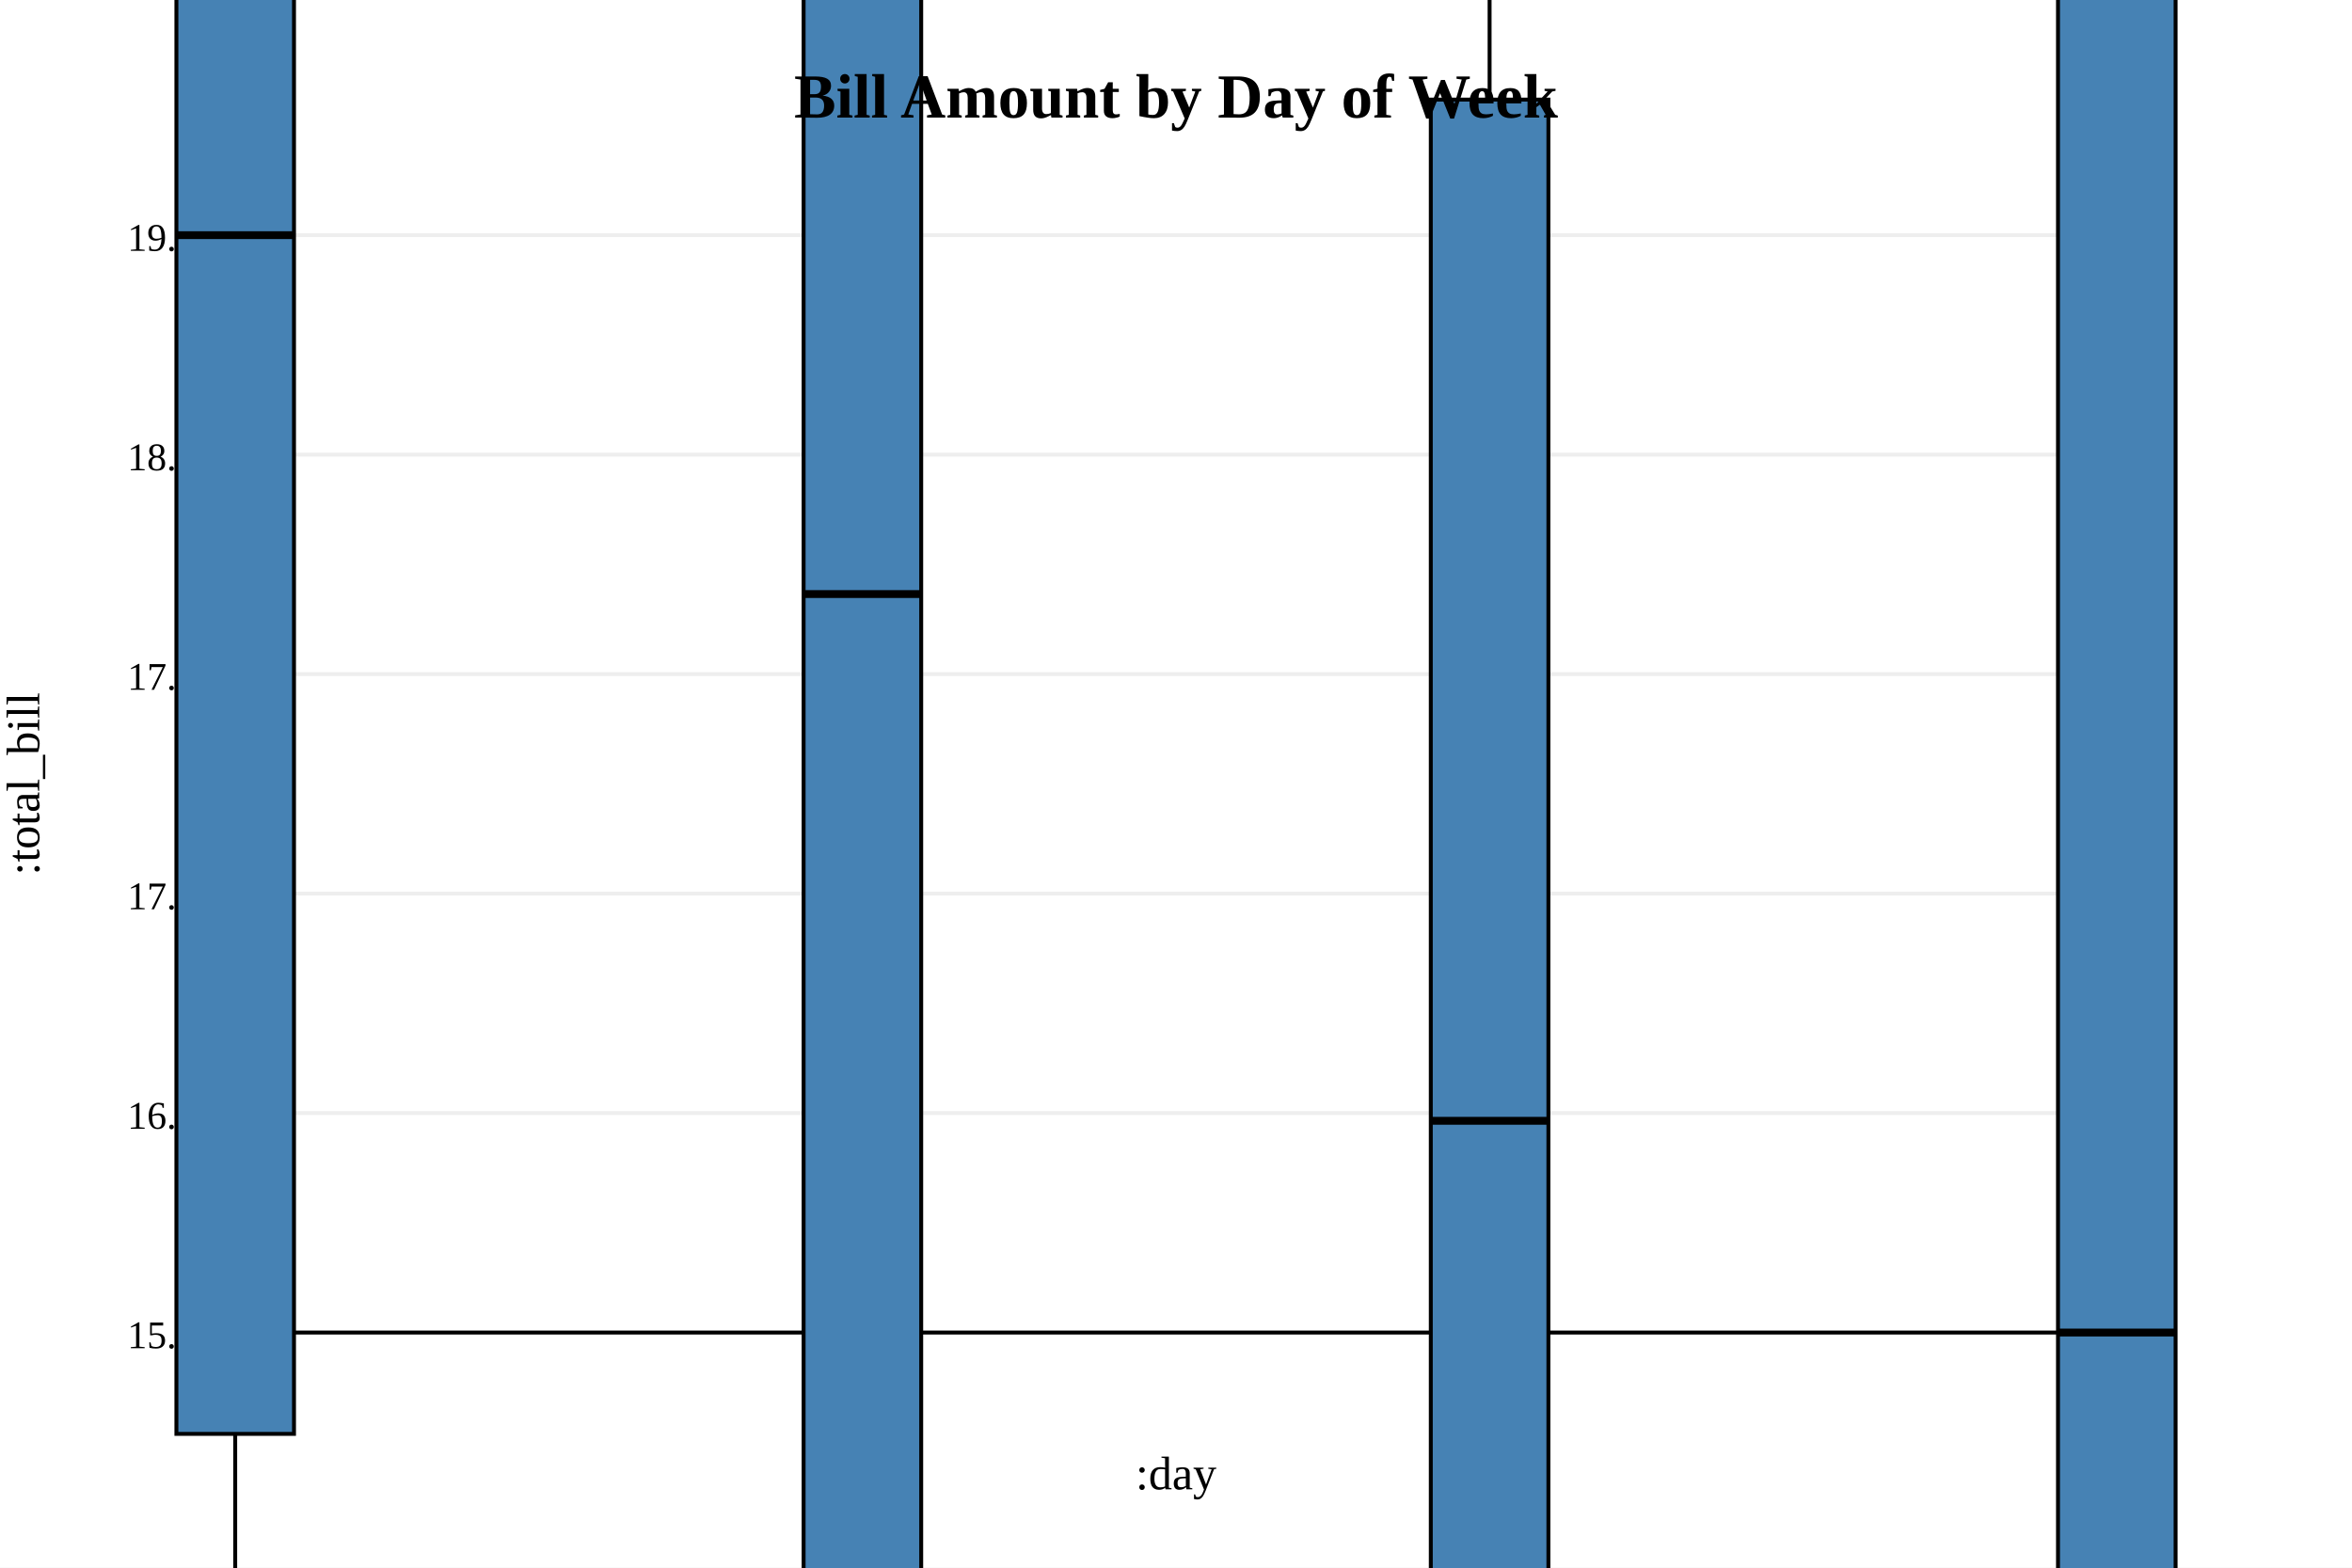
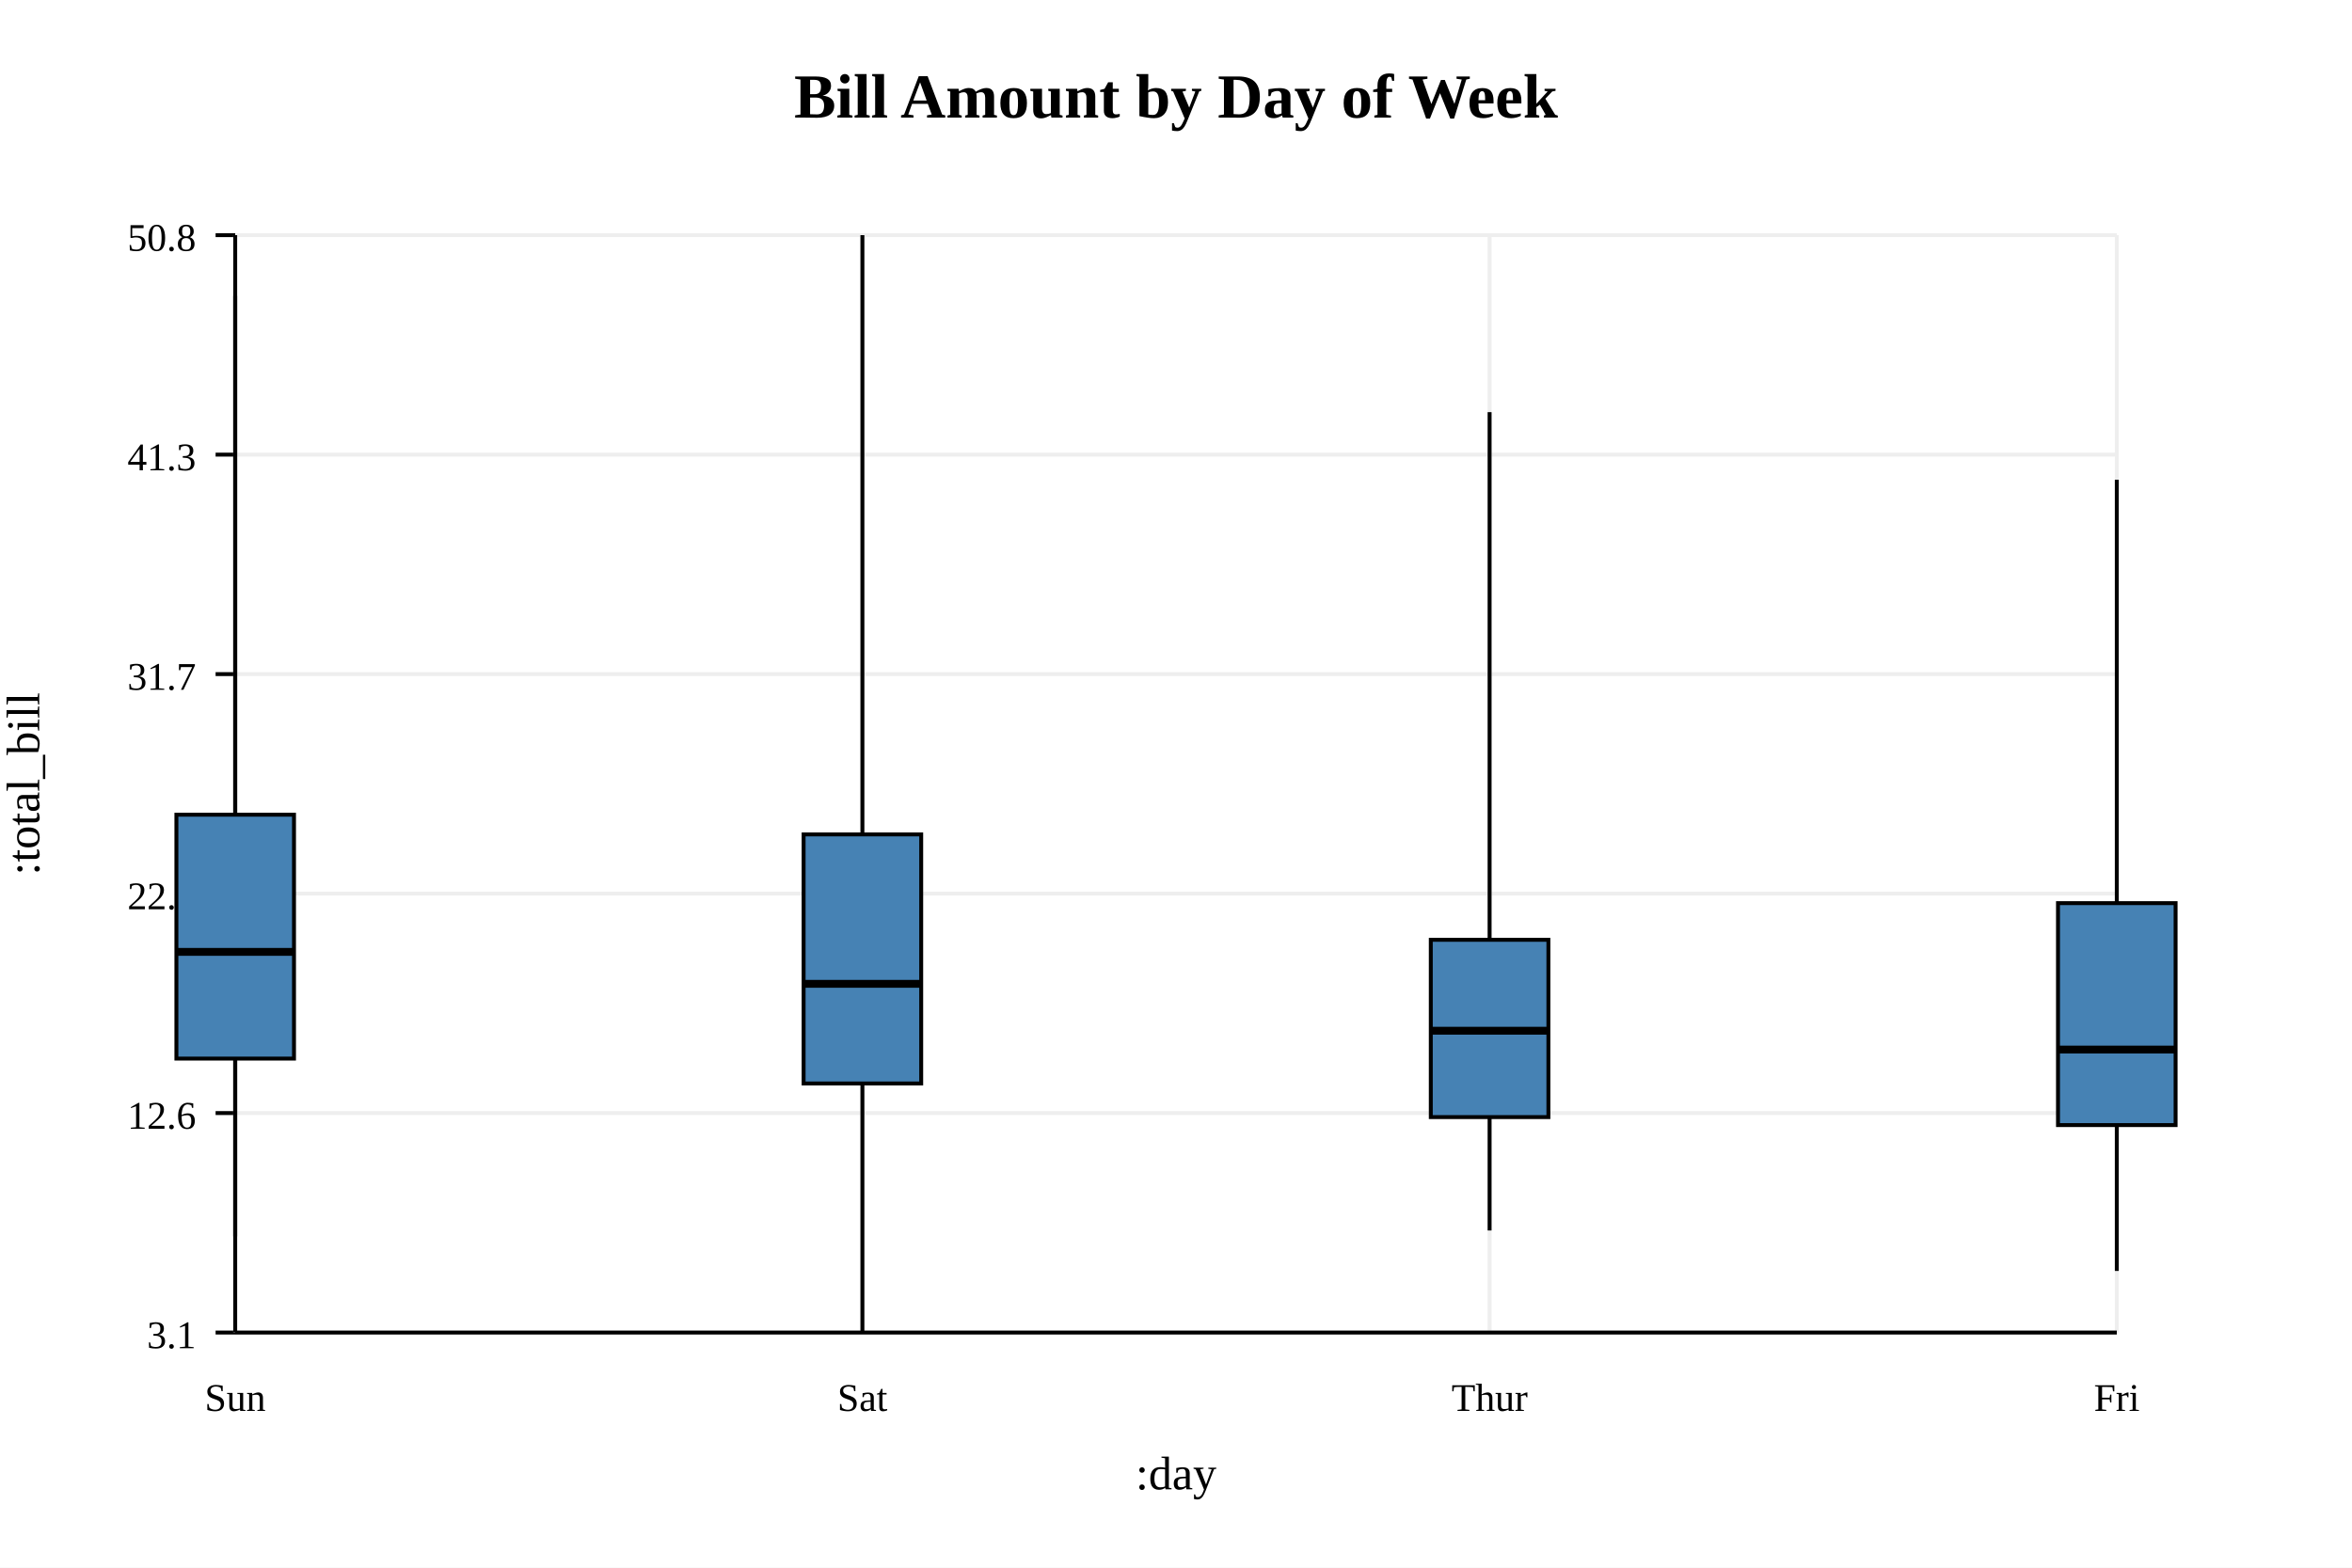
<svg xmlns="http://www.w3.org/2000/svg" width="600" height="400" version="1.1">
  <rect width="600" height="400" x="0" y="0" fill="#ffffff" />
  <line x1="60" x2="540" y1="340.0" y2="340.0" stroke-dasharray="none" stroke="#eeeeee" stroke-width="1" />
  <line x1="55" x2="60" y1="340.0" y2="340.0" stroke="#000000" stroke-width="1" />
-   <text fill="#000000" font-size="10px" text-anchor="end" y="344.0" x="50"> 15.4</text>
+   <text fill="#000000" font-size="10px" text-anchor="end" y="344.0" x="50"> 3.1</text>
  <line x1="60" x2="540" y1="284.0" y2="284.0" stroke-dasharray="none" stroke="#eeeeee" stroke-width="1" />
  <line x1="55" x2="60" y1="284.0" y2="284.0" stroke="#000000" stroke-width="1" />
-   <text fill="#000000" font-size="10px" text-anchor="end" y="288.0" x="50"> 16.2</text>
+   <text fill="#000000" font-size="10px" text-anchor="end" y="288.0" x="50"> 12.6</text>
  <line x1="60" x2="540" y1="228.0" y2="228.0" stroke-dasharray="none" stroke="#eeeeee" stroke-width="1" />
  <line x1="55" x2="60" y1="228.0" y2="228.0" stroke="#000000" stroke-width="1" />
-   <text fill="#000000" font-size="10px" text-anchor="end" y="232.0" x="50"> 17.1</text>
+   <text fill="#000000" font-size="10px" text-anchor="end" y="232.0" x="50"> 22.2</text>
  <line x1="60" x2="540" y1="172.0" y2="172.0" stroke-dasharray="none" stroke="#eeeeee" stroke-width="1" />
  <line x1="55" x2="60" y1="172.0" y2="172.0" stroke="#000000" stroke-width="1" />
-   <text fill="#000000" font-size="10px" text-anchor="end" y="176.0" x="50"> 17.9</text>
+   <text fill="#000000" font-size="10px" text-anchor="end" y="176.0" x="50"> 31.7</text>
  <line x1="60" x2="540" y1="116.0" y2="116.0" stroke-dasharray="none" stroke="#eeeeee" stroke-width="1" />
  <line x1="55" x2="60" y1="116.0" y2="116.0" stroke="#000000" stroke-width="1" />
-   <text fill="#000000" font-size="10px" text-anchor="end" y="120.0" x="50"> 18.8</text>
+   <text fill="#000000" font-size="10px" text-anchor="end" y="120.0" x="50"> 41.3</text>
  <line x1="60" x2="540" y1="60.0" y2="60.0" stroke-dasharray="none" stroke="#eeeeee" stroke-width="1" />
  <line x1="55" x2="60" y1="60.0" y2="60.0" stroke="#000000" stroke-width="1" />
-   <text fill="#000000" font-size="10px" text-anchor="end" y="64.0" x="50"> 19.6</text>
+   <text fill="#000000" font-size="10px" text-anchor="end" y="64.0" x="50"> 50.8</text>
  <line x1="60.0" x2="60.0" y1="60" y2="340" stroke-dasharray="none" stroke="#eeeeee" stroke-width="1" />
  <text fill="#000000" font-size="10px" text-anchor="middle" y="360" x="60.0"> Sun</text>
  <line x1="220.0" x2="220.0" y1="60" y2="340" stroke-dasharray="none" stroke="#eeeeee" stroke-width="1" />
  <text fill="#000000" font-size="10px" text-anchor="middle" y="360" x="220.0"> Sat</text>
  <line x1="380.0" x2="380.0" y1="60" y2="340" stroke-dasharray="none" stroke="#eeeeee" stroke-width="1" />
  <text fill="#000000" font-size="10px" text-anchor="middle" y="360" x="380.0"> Thur</text>
  <line x1="540.0" x2="540.0" y1="60" y2="340" stroke-dasharray="none" stroke="#eeeeee" stroke-width="1" />
  <text fill="#000000" font-size="10px" text-anchor="middle" y="360" x="540.0"> Fri</text>
  <line x1="60" x2="60" y1="60" y2="340" stroke="#000000" stroke-width="1" />
  <line x1="60" x2="540" y1="340" y2="340" stroke="#000000" stroke-width="1" />
  <text fill="#000000" font-size="12px" text-anchor="middle" y="380" x="300"> :day</text>
  <text transform="rotate(-90 10 200)" fill="#000000" font-size="12px" text-anchor="middle" y="200" x="10"> :total_bill</text>
-   <line x1="60.0" x2="60.0" y1="875.624" y2="-1820.282" stroke="black" />
-   <rect width="30" height="699.012" x="45.0" y="-333.153" stroke="black" fill="steelblue" />
-   <line x1="45.0" x2="75.0" y1="60.0" y2="60.0" stroke="black" stroke-width="2" />
-   <line x1="220.0" x2="220.0" y1="1151.012" y2="-1994.212" stroke="black" />
-   <rect width="30" height="713.835" x="205.0" y="-276.659" stroke="black" fill="steelblue" />
-   <line x1="205.0" x2="235.0" y1="151.576" y2="151.576" stroke="black" stroke-width="2" />
-   <line x1="380.0" x2="380.0" y1="858.494" y2="-1486.918" stroke="black" />
-   <rect width="30" height="508.118" x="365.0" y="25.412" stroke="black" fill="steelblue" />
-   <line x1="365.0" x2="395.0" y1="285.976" y2="285.976" stroke="black" stroke-width="2" />
-   <line x1="540.0" x2="540.0" y1="974.447" y2="-1293.224" stroke="black" />
-   <rect width="30" height="636.094" x="525.0" y="-79.671" stroke="black" fill="steelblue" />
-   <line x1="525.0" x2="555.0" y1="340.0" y2="340.0" stroke="black" stroke-width="2" />
+   <line x1="60.0" x2="60.0" y1="315.484" y2="75.484" stroke="black" />
+   <rect width="30" height="62.229" x="45.0" y="207.874" stroke="black" fill="steelblue" />
+   <line x1="45.0" x2="75.0" y1="242.874" y2="242.874" stroke="black" stroke-width="2" />
+   <line x1="220.0" x2="220.0" y1="340.0" y2="60.0" stroke="black" />
+   <rect width="30" height="63.548" x="205.0" y="212.903" stroke="black" fill="steelblue" />
+   <line x1="205.0" x2="235.0" y1="251.026" y2="251.026" stroke="black" stroke-width="2" />
+   <line x1="380.0" x2="380.0" y1="313.959" y2="105.161" stroke="black" />
+   <rect width="30" height="45.235" x="365.0" y="239.795" stroke="black" fill="steelblue" />
+   <line x1="365.0" x2="395.0" y1="262.991" y2="262.991" stroke="black" stroke-width="2" />
+   <line x1="540.0" x2="540.0" y1="324.282" y2="122.405" stroke="black" />
+   <rect width="30" height="56.628" x="525.0" y="230.44" stroke="black" fill="steelblue" />
+   <line x1="525.0" x2="555.0" y1="267.801" y2="267.801" stroke="black" stroke-width="2" />
  <text font-weight="bold" fill="#000000" font-size="16px" text-anchor="middle" y="30" x="300"> Bill Amount by Day of Week</text>
</svg>
